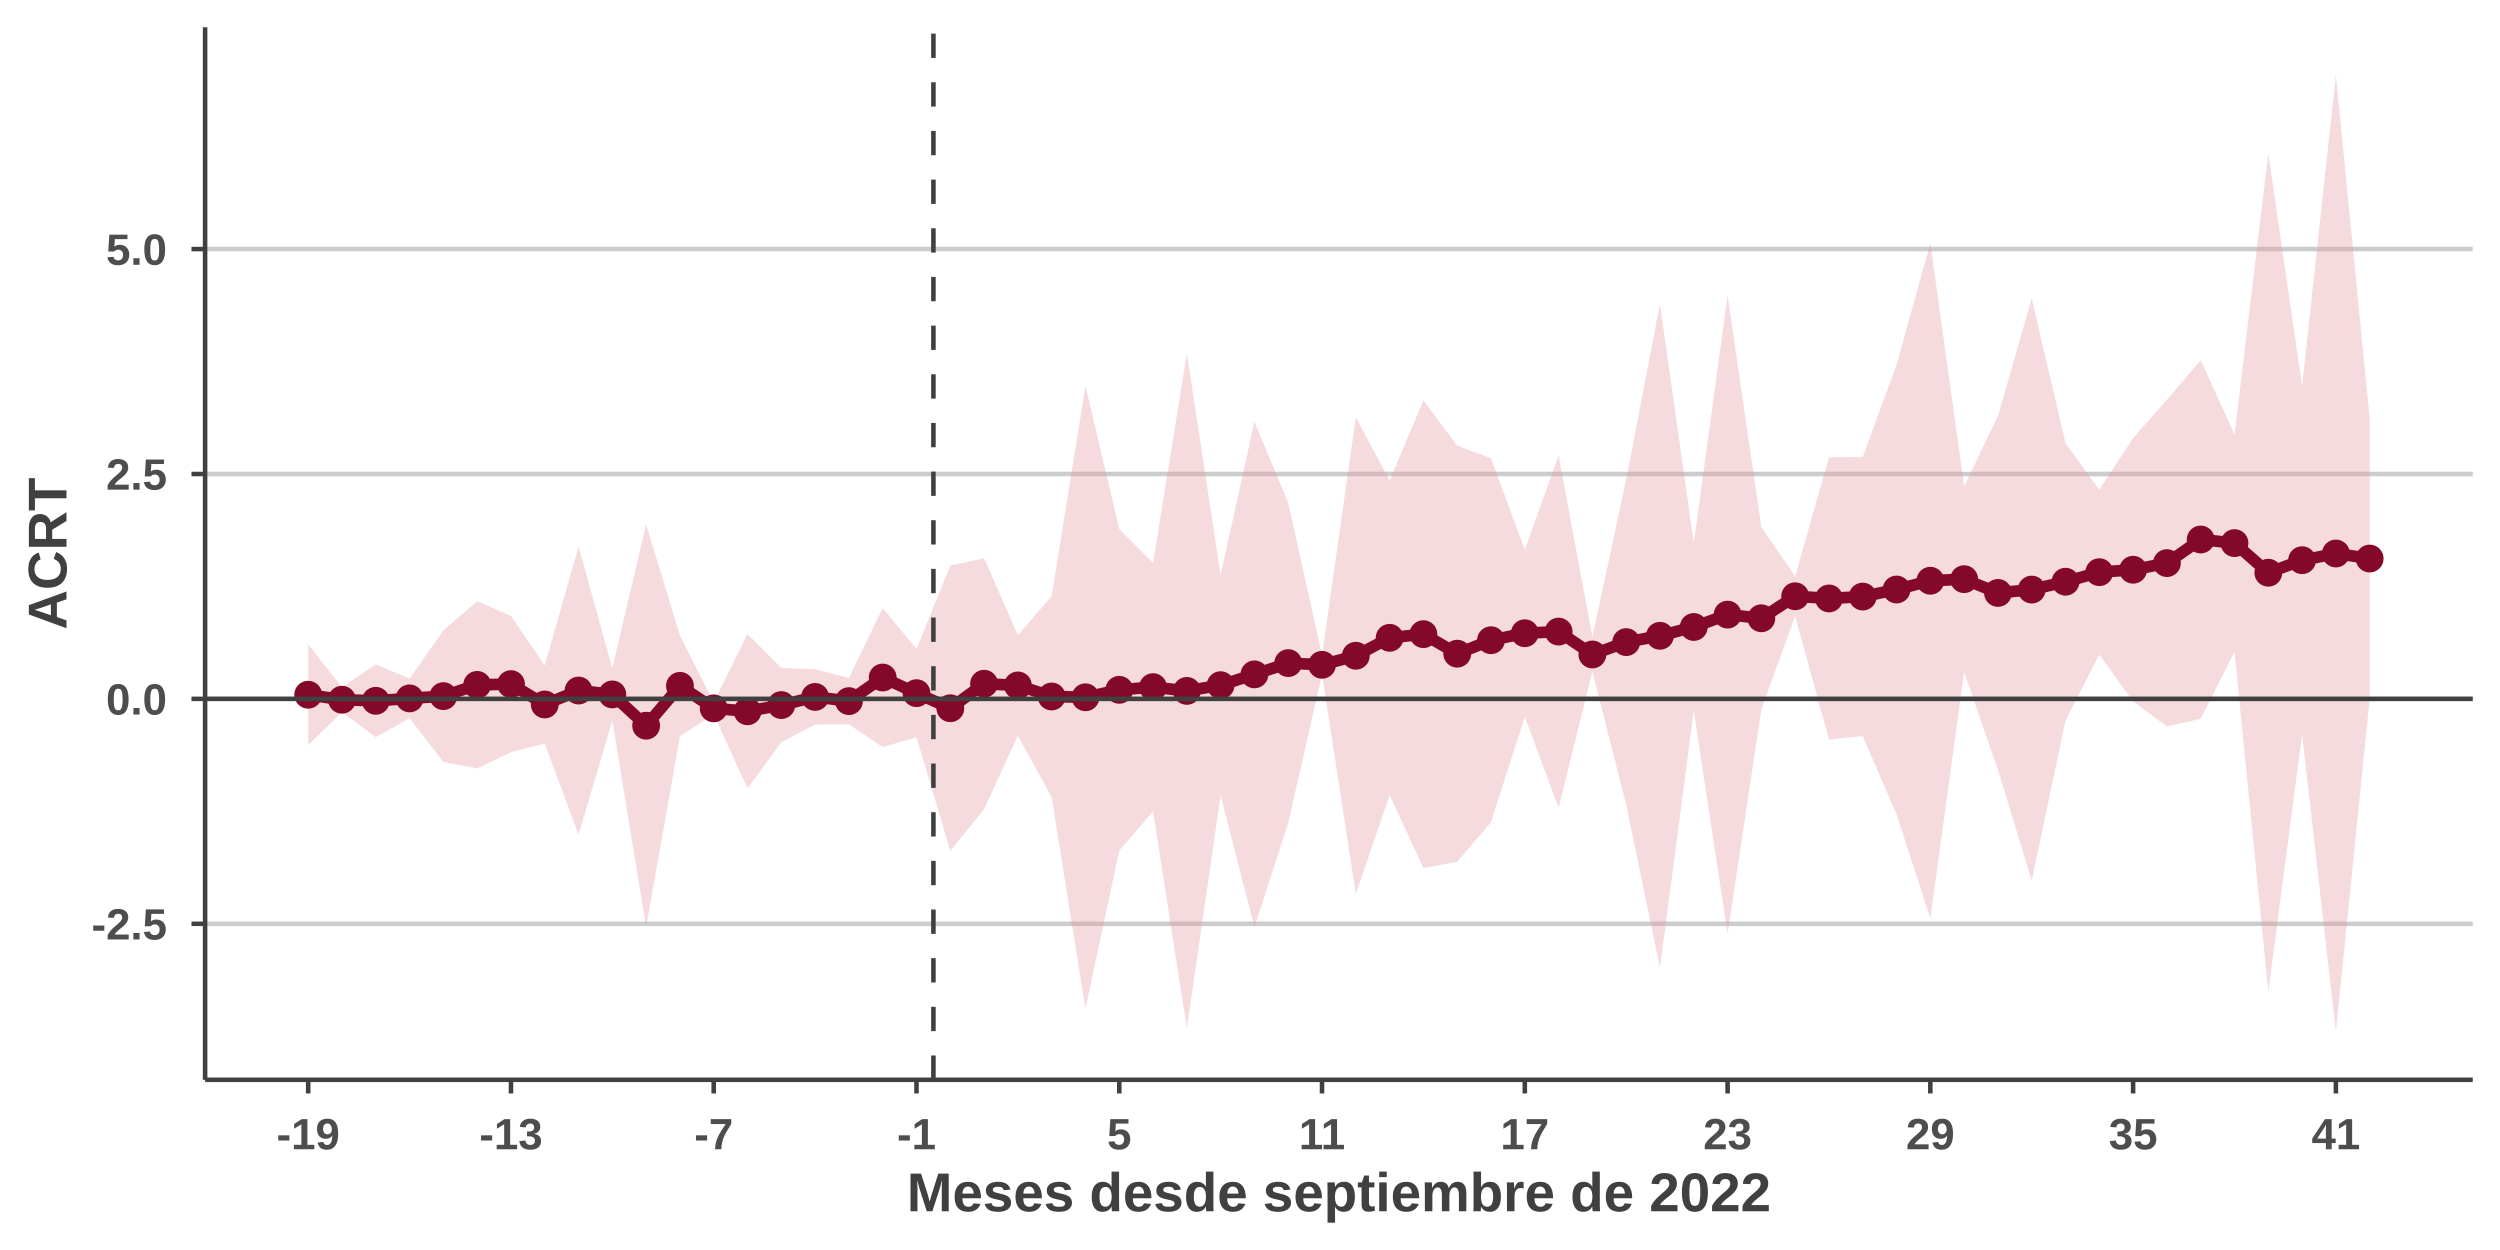
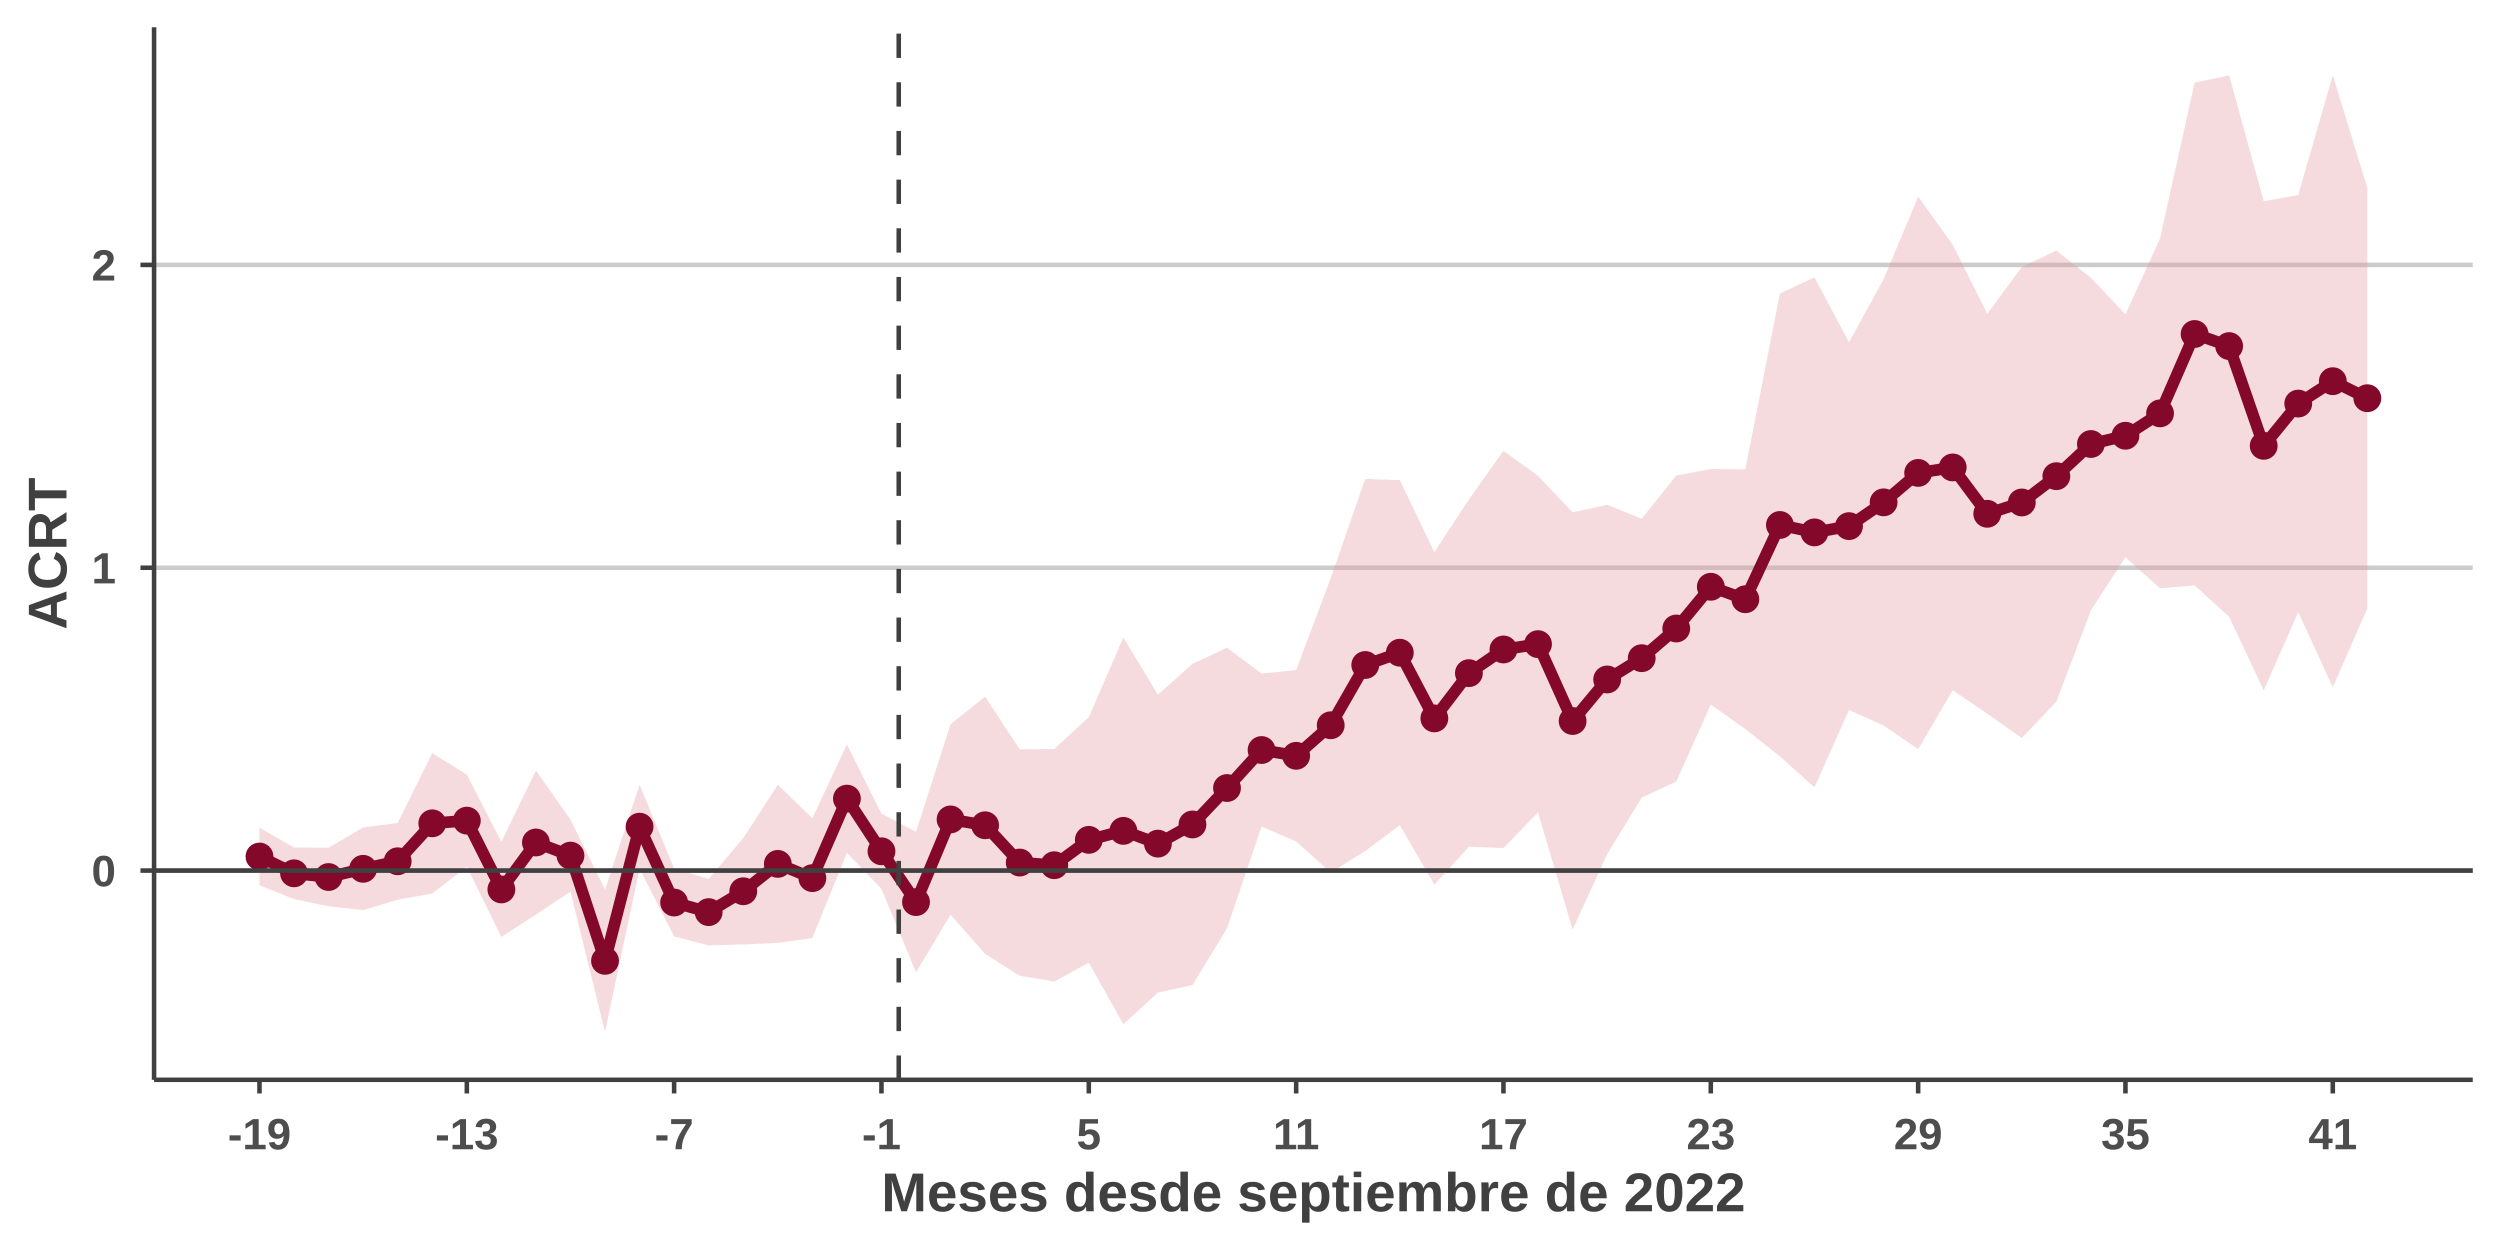
<svg xmlns="http://www.w3.org/2000/svg" width="411.02pt" height="205.51pt" viewBox="0 0 411.02 205.51">
  <g class="svglite">
    <defs>
      <style type="text/css">
    .svglite line, .svglite polyline, .svglite polygon, .svglite path, .svglite rect, .svglite circle {
      fill: none;
      stroke: #000000;
      stroke-linecap: round;
      stroke-linejoin: round;
      stroke-miterlimit: 10.00;
    }
    .svglite text {
      white-space: pre;
    }
    .svglite g.glyphgroup path {
      fill: inherit;
      stroke: none;
    }
  </style>
    </defs>
    <rect width="100%" height="100%" style="stroke: none; fill: #FFFFFF;" />
    <defs>
      <clipPath id="cpMC4wMHw0MTEuMDJ8MC4wMHwyMDUuNTE=">
        <rect x="0.00" y="0.00" width="411.02" height="205.51" />
      </clipPath>
    </defs>
    <g clip-path="url(#cpMC4wMHw0MTEuMDJ8MC4wMHwyMDUuNTE=)">
      <rect x="0.00" y="0.00" width="411.02" height="205.51" style="stroke-width: 0.87; stroke: none; fill: #FFFFFF;" />
    </g>
    <defs>
-       <clipPath id="cpMzMuNzJ8NDA2LjU0fDQuNDh8MTc3LjUz">
-         <rect x="33.72" y="4.48" width="372.82" height="173.04" />
+       <clipPath id="cpMjUuMzN8NDA2LjU0fDQuNDh8MTc3LjUz">
+         <rect x="25.33" y="4.48" width="381.21" height="173.04" />
      </clipPath>
    </defs>
-     <g clip-path="url(#cpMzMuNzJ8NDA2LjU0fDQuNDh8MTc3LjUz)">
-       <rect x="33.72" y="4.48" width="372.82" height="173.04" style="stroke-width: 0.87; stroke: none; fill: #FFFFFF;" />
-       <polyline points="33.72,151.88 406.54,151.88 " style="stroke-width: 0.75; stroke: #CCCCCC; stroke-linecap: butt;" />
-       <polyline points="33.72,114.90 406.54,114.90 " style="stroke-width: 0.75; stroke: #CCCCCC; stroke-linecap: butt;" />
-       <polyline points="33.72,77.93 406.54,77.93 " style="stroke-width: 0.75; stroke: #CCCCCC; stroke-linecap: butt;" />
-       <polyline points="33.72,40.95 406.54,40.95 " style="stroke-width: 0.75; stroke: #CCCCCC; stroke-linecap: butt;" />
-       <polygon points="50.67,105.92 56.22,113.00 61.78,109.24 67.34,111.56 72.89,103.64 78.45,98.85 84.01,101.27 89.56,109.41 95.12,89.84 100.67,109.87 106.23,86.19 111.79,104.50 117.34,115.50 122.90,104.25 128.45,109.81 134.01,110.03 139.57,111.45 145.12,99.95 150.68,106.71 156.24,92.97 161.79,91.78 167.35,104.45 172.90,97.98 178.46,63.47 184.02,86.97 189.57,92.57 195.13,58.11 200.68,94.53 206.24,69.33 211.80,82.72 217.35,107.76 222.91,68.61 228.47,79.02 234.02,65.82 239.58,73.26 245.13,75.34 250.69,90.37 256.25,74.88 261.80,104.75 267.36,78.81 272.91,49.94 278.47,89.28 284.03,48.56 289.58,86.68 295.14,94.75 300.70,75.19 306.25,75.14 311.81,59.96 317.36,39.95 322.92,79.94 328.48,68.39 334.03,49.08 339.59,72.86 345.14,80.52 350.70,72.02 356.26,65.72 361.81,59.22 367.37,71.44 372.93,25.25 378.48,63.48 384.04,12.35 389.59,68.74 389.59,114.92 384.04,169.66 378.48,120.71 372.93,163.07 367.37,107.14 361.81,118.18 356.26,119.43 350.70,115.32 345.14,107.63 339.59,118.42 334.03,144.77 328.48,126.57 322.92,110.50 317.36,151.02 311.81,133.88 306.25,121.03 300.70,121.58 295.14,101.30 289.58,116.63 284.03,153.53 278.47,116.88 272.91,159.13 267.36,132.33 261.80,110.45 256.25,132.81 250.69,117.84 245.13,135.18 239.58,141.69 234.02,142.71 228.47,130.71 222.91,147.00 217.35,110.84 211.80,135.31 206.24,152.42 200.68,130.78 195.13,169.07 189.57,133.37 184.02,139.84 178.46,165.82 172.90,131.05 167.35,120.94 161.79,133.04 156.24,139.91 150.68,121.21 145.12,122.83 139.57,119.10 134.01,119.12 128.45,122.01 122.90,129.63 117.34,117.43 111.79,121.03 106.23,152.43 100.67,118.48 95.12,137.22 89.56,122.24 84.01,123.66 78.45,126.34 72.89,125.27 67.34,118.08 61.78,121.20 56.22,117.07 50.67,122.52 " style="stroke-width: 0.00; stroke: none; stroke-linecap: butt; fill: #E397A0; fill-opacity: 0.35;" />
-       <polyline points="50.67,105.92 56.22,113.00 61.78,109.24 67.34,111.56 72.89,103.64 78.45,98.85 84.01,101.27 89.56,109.41 95.12,89.84 100.67,109.87 106.23,86.19 111.79,104.50 117.34,115.50 122.90,104.25 128.45,109.81 134.01,110.03 139.57,111.45 145.12,99.95 150.68,106.71 156.24,92.97 161.79,91.78 167.35,104.45 172.90,97.98 178.46,63.47 184.02,86.97 189.57,92.57 195.13,58.11 200.68,94.53 206.24,69.33 211.80,82.72 217.35,107.76 222.91,68.61 228.47,79.02 234.02,65.82 239.58,73.26 245.13,75.34 250.69,90.37 256.25,74.88 261.80,104.75 267.36,78.81 272.91,49.94 278.47,89.28 284.03,48.56 289.58,86.68 295.14,94.75 300.70,75.19 306.25,75.14 311.81,59.96 317.36,39.95 322.92,79.94 328.48,68.39 334.03,49.08 339.59,72.86 345.14,80.52 350.70,72.02 356.26,65.72 361.81,59.22 367.37,71.44 372.93,25.25 378.48,63.48 384.04,12.35 389.59,68.74 " style="stroke-width: 0.00; stroke: none; stroke-linecap: butt;" />
-       <polyline points="389.59,114.92 384.04,169.66 378.48,120.71 372.93,163.07 367.37,107.14 361.81,118.18 356.26,119.43 350.70,115.32 345.14,107.63 339.59,118.42 334.03,144.77 328.48,126.57 322.92,110.50 317.36,151.02 311.81,133.88 306.25,121.03 300.70,121.58 295.14,101.30 289.58,116.63 284.03,153.53 278.47,116.88 272.91,159.13 267.36,132.33 261.80,110.45 256.25,132.81 250.69,117.84 245.13,135.18 239.58,141.69 234.02,142.71 228.47,130.71 222.91,147.00 217.35,110.84 211.80,135.31 206.24,152.42 200.68,130.78 195.13,169.07 189.57,133.37 184.02,139.84 178.46,165.82 172.90,131.05 167.35,120.94 161.79,133.04 156.24,139.91 150.68,121.21 145.12,122.83 139.57,119.10 134.01,119.12 128.45,122.01 122.90,129.63 117.34,117.43 111.79,121.03 106.23,152.43 100.67,118.48 95.12,137.22 89.56,122.24 84.01,123.66 78.45,126.34 72.89,125.27 67.34,118.08 61.78,121.20 56.22,117.07 50.67,122.52 " style="stroke-width: 0.00; stroke: none; stroke-linecap: butt;" />
-       <polyline points="50.67,114.22 56.22,115.04 61.78,115.22 67.34,114.82 72.89,114.45 78.45,112.60 84.01,112.47 89.56,115.82 95.12,113.53 100.67,114.17 106.23,119.31 111.79,112.76 117.34,116.46 122.90,116.94 128.45,115.92 134.01,114.58 139.57,115.27 145.12,111.39 150.68,113.96 156.24,116.44 161.79,112.41 167.35,112.69 172.90,114.51 178.46,114.64 184.02,113.41 189.57,112.97 195.13,113.59 200.68,112.65 206.24,110.87 211.80,109.02 217.35,109.30 222.91,107.81 228.47,104.86 234.02,104.26 239.58,107.47 245.13,105.26 250.69,104.11 256.25,103.84 261.80,107.60 267.36,105.57 272.91,104.53 278.47,103.08 284.03,101.05 289.58,101.65 295.14,98.03 300.70,98.39 306.25,98.08 311.81,96.92 317.36,95.48 322.92,95.22 328.48,97.48 334.03,96.93 339.59,95.64 345.14,94.07 350.70,93.67 356.26,92.58 361.81,88.70 367.37,89.29 372.93,94.16 378.48,92.10 384.04,91.00 389.59,91.83 " style="stroke-width: 1.92; stroke: #83082A; stroke-linecap: butt;" />
-       <circle cx="50.67" cy="114.22" r="2.00" style="stroke-width: 0.58; stroke: #83082A; fill: #83082A;" />
-       <circle cx="56.22" cy="115.04" r="2.00" style="stroke-width: 0.58; stroke: #83082A; fill: #83082A;" />
-       <circle cx="61.78" cy="115.22" r="2.00" style="stroke-width: 0.58; stroke: #83082A; fill: #83082A;" />
-       <circle cx="67.34" cy="114.82" r="2.00" style="stroke-width: 0.58; stroke: #83082A; fill: #83082A;" />
-       <circle cx="72.89" cy="114.45" r="2.00" style="stroke-width: 0.58; stroke: #83082A; fill: #83082A;" />
-       <circle cx="78.45" cy="112.60" r="2.00" style="stroke-width: 0.58; stroke: #83082A; fill: #83082A;" />
-       <circle cx="84.01" cy="112.47" r="2.00" style="stroke-width: 0.58; stroke: #83082A; fill: #83082A;" />
-       <circle cx="89.56" cy="115.82" r="2.00" style="stroke-width: 0.58; stroke: #83082A; fill: #83082A;" />
-       <circle cx="95.12" cy="113.53" r="2.00" style="stroke-width: 0.58; stroke: #83082A; fill: #83082A;" />
-       <circle cx="100.67" cy="114.17" r="2.00" style="stroke-width: 0.58; stroke: #83082A; fill: #83082A;" />
-       <circle cx="106.23" cy="119.31" r="2.00" style="stroke-width: 0.58; stroke: #83082A; fill: #83082A;" />
-       <circle cx="111.79" cy="112.76" r="2.00" style="stroke-width: 0.58; stroke: #83082A; fill: #83082A;" />
-       <circle cx="117.34" cy="116.46" r="2.00" style="stroke-width: 0.58; stroke: #83082A; fill: #83082A;" />
-       <circle cx="122.90" cy="116.94" r="2.00" style="stroke-width: 0.58; stroke: #83082A; fill: #83082A;" />
-       <circle cx="128.45" cy="115.92" r="2.00" style="stroke-width: 0.58; stroke: #83082A; fill: #83082A;" />
-       <circle cx="134.01" cy="114.58" r="2.00" style="stroke-width: 0.58; stroke: #83082A; fill: #83082A;" />
-       <circle cx="139.57" cy="115.27" r="2.00" style="stroke-width: 0.58; stroke: #83082A; fill: #83082A;" />
-       <circle cx="145.12" cy="111.39" r="2.00" style="stroke-width: 0.58; stroke: #83082A; fill: #83082A;" />
-       <circle cx="150.68" cy="113.96" r="2.00" style="stroke-width: 0.58; stroke: #83082A; fill: #83082A;" />
-       <circle cx="156.24" cy="116.44" r="2.00" style="stroke-width: 0.58; stroke: #83082A; fill: #83082A;" />
-       <circle cx="161.79" cy="112.41" r="2.00" style="stroke-width: 0.58; stroke: #83082A; fill: #83082A;" />
-       <circle cx="167.35" cy="112.69" r="2.00" style="stroke-width: 0.58; stroke: #83082A; fill: #83082A;" />
-       <circle cx="172.90" cy="114.51" r="2.00" style="stroke-width: 0.58; stroke: #83082A; fill: #83082A;" />
-       <circle cx="178.46" cy="114.64" r="2.00" style="stroke-width: 0.58; stroke: #83082A; fill: #83082A;" />
-       <circle cx="184.02" cy="113.41" r="2.00" style="stroke-width: 0.58; stroke: #83082A; fill: #83082A;" />
-       <circle cx="189.57" cy="112.97" r="2.00" style="stroke-width: 0.58; stroke: #83082A; fill: #83082A;" />
-       <circle cx="195.13" cy="113.59" r="2.00" style="stroke-width: 0.58; stroke: #83082A; fill: #83082A;" />
-       <circle cx="200.68" cy="112.65" r="2.00" style="stroke-width: 0.58; stroke: #83082A; fill: #83082A;" />
-       <circle cx="206.24" cy="110.87" r="2.00" style="stroke-width: 0.58; stroke: #83082A; fill: #83082A;" />
-       <circle cx="211.80" cy="109.02" r="2.00" style="stroke-width: 0.58; stroke: #83082A; fill: #83082A;" />
-       <circle cx="217.35" cy="109.30" r="2.00" style="stroke-width: 0.58; stroke: #83082A; fill: #83082A;" />
-       <circle cx="222.91" cy="107.81" r="2.00" style="stroke-width: 0.58; stroke: #83082A; fill: #83082A;" />
-       <circle cx="228.47" cy="104.86" r="2.00" style="stroke-width: 0.58; stroke: #83082A; fill: #83082A;" />
-       <circle cx="234.02" cy="104.26" r="2.00" style="stroke-width: 0.58; stroke: #83082A; fill: #83082A;" />
-       <circle cx="239.58" cy="107.47" r="2.00" style="stroke-width: 0.58; stroke: #83082A; fill: #83082A;" />
-       <circle cx="245.13" cy="105.26" r="2.00" style="stroke-width: 0.58; stroke: #83082A; fill: #83082A;" />
-       <circle cx="250.69" cy="104.11" r="2.00" style="stroke-width: 0.58; stroke: #83082A; fill: #83082A;" />
-       <circle cx="256.25" cy="103.84" r="2.00" style="stroke-width: 0.58; stroke: #83082A; fill: #83082A;" />
-       <circle cx="261.80" cy="107.60" r="2.00" style="stroke-width: 0.58; stroke: #83082A; fill: #83082A;" />
-       <circle cx="267.36" cy="105.57" r="2.00" style="stroke-width: 0.58; stroke: #83082A; fill: #83082A;" />
-       <circle cx="272.91" cy="104.53" r="2.00" style="stroke-width: 0.58; stroke: #83082A; fill: #83082A;" />
-       <circle cx="278.47" cy="103.08" r="2.00" style="stroke-width: 0.58; stroke: #83082A; fill: #83082A;" />
-       <circle cx="284.03" cy="101.05" r="2.00" style="stroke-width: 0.58; stroke: #83082A; fill: #83082A;" />
-       <circle cx="289.58" cy="101.65" r="2.00" style="stroke-width: 0.58; stroke: #83082A; fill: #83082A;" />
-       <circle cx="295.14" cy="98.03" r="2.00" style="stroke-width: 0.58; stroke: #83082A; fill: #83082A;" />
-       <circle cx="300.70" cy="98.39" r="2.00" style="stroke-width: 0.58; stroke: #83082A; fill: #83082A;" />
-       <circle cx="306.25" cy="98.08" r="2.00" style="stroke-width: 0.58; stroke: #83082A; fill: #83082A;" />
-       <circle cx="311.81" cy="96.92" r="2.00" style="stroke-width: 0.58; stroke: #83082A; fill: #83082A;" />
-       <circle cx="317.36" cy="95.48" r="2.00" style="stroke-width: 0.58; stroke: #83082A; fill: #83082A;" />
-       <circle cx="322.92" cy="95.22" r="2.00" style="stroke-width: 0.58; stroke: #83082A; fill: #83082A;" />
-       <circle cx="328.48" cy="97.48" r="2.00" style="stroke-width: 0.58; stroke: #83082A; fill: #83082A;" />
-       <circle cx="334.03" cy="96.93" r="2.00" style="stroke-width: 0.58; stroke: #83082A; fill: #83082A;" />
-       <circle cx="339.59" cy="95.64" r="2.00" style="stroke-width: 0.58; stroke: #83082A; fill: #83082A;" />
-       <circle cx="345.14" cy="94.07" r="2.00" style="stroke-width: 0.58; stroke: #83082A; fill: #83082A;" />
-       <circle cx="350.70" cy="93.67" r="2.00" style="stroke-width: 0.58; stroke: #83082A; fill: #83082A;" />
-       <circle cx="356.26" cy="92.58" r="2.00" style="stroke-width: 0.58; stroke: #83082A; fill: #83082A;" />
-       <circle cx="361.81" cy="88.70" r="2.00" style="stroke-width: 0.58; stroke: #83082A; fill: #83082A;" />
-       <circle cx="367.37" cy="89.29" r="2.00" style="stroke-width: 0.58; stroke: #83082A; fill: #83082A;" />
-       <circle cx="372.93" cy="94.16" r="2.00" style="stroke-width: 0.58; stroke: #83082A; fill: #83082A;" />
-       <circle cx="378.48" cy="92.10" r="2.00" style="stroke-width: 0.58; stroke: #83082A; fill: #83082A;" />
-       <circle cx="384.04" cy="91.00" r="2.00" style="stroke-width: 0.58; stroke: #83082A; fill: #83082A;" />
-       <circle cx="389.59" cy="91.83" r="2.00" style="stroke-width: 0.58; stroke: #83082A; fill: #83082A;" />
-       <line x1="153.46" y1="177.53" x2="153.46" y2="4.48" style="stroke-width: 0.75; stroke: #404040; stroke-dasharray: 4.00,4.00; stroke-linecap: butt;" />
-       <line x1="33.72" y1="114.90" x2="406.54" y2="114.90" style="stroke-width: 0.75; stroke: #404040; stroke-linecap: butt;" />
+     <g clip-path="url(#cpMjUuMzN8NDA2LjU0fDQuNDh8MTc3LjUz)">
+       <rect x="25.33" y="4.48" width="381.21" height="173.04" style="stroke-width: 0.87; stroke: none; fill: #FFFFFF;" />
+       <polyline points="25.33,143.13 406.54,143.13 " style="stroke-width: 0.75; stroke: #CCCCCC; stroke-linecap: butt;" />
+       <polyline points="25.33,93.34 406.54,93.34 " style="stroke-width: 0.75; stroke: #CCCCCC; stroke-linecap: butt;" />
+       <polyline points="25.33,43.55 406.54,43.55 " style="stroke-width: 0.75; stroke: #CCCCCC; stroke-linecap: butt;" />
+       <polygon points="42.66,136.09 48.34,139.34 54.02,139.37 59.70,136.04 65.38,135.29 71.07,123.82 76.75,127.35 82.43,138.40 88.11,126.67 93.79,134.74 99.47,146.27 105.15,129.01 110.83,142.80 116.51,144.50 122.20,137.79 127.88,129.03 133.56,134.53 139.24,122.38 144.92,133.76 150.60,136.75 156.28,119.07 161.96,114.54 167.65,123.20 173.33,123.14 179.01,117.90 184.69,104.81 190.37,114.21 196.05,109.15 201.73,106.49 207.41,110.74 213.10,110.17 218.78,95.05 224.46,78.74 230.14,78.94 235.82,90.78 241.50,82.11 247.18,74.12 252.86,78.23 258.55,84.24 264.23,82.99 269.91,85.28 275.59,78.18 281.27,77.12 286.95,77.16 292.63,48.26 298.31,45.61 303.99,56.27 309.68,45.91 315.36,32.33 321.04,40.23 326.72,51.61 332.40,43.90 338.08,41.20 343.76,45.66 349.44,51.69 355.13,39.20 360.81,13.59 366.49,12.38 372.17,33.09 377.85,32.06 383.53,12.35 389.21,30.93 389.21,100.00 383.53,113.00 377.85,100.64 372.17,113.50 366.49,101.42 360.81,96.24 355.13,96.73 349.44,91.59 343.76,100.34 338.08,115.37 332.40,121.33 326.72,117.33 321.04,113.48 315.36,123.17 309.68,119.27 303.99,116.73 298.31,129.45 292.63,124.36 286.95,119.87 281.27,115.84 275.59,128.49 269.91,131.14 264.23,140.42 258.55,152.84 252.86,133.56 247.18,139.43 241.50,139.21 235.82,145.45 230.14,135.67 224.46,139.91 218.78,143.43 213.10,138.35 207.41,135.88 201.73,152.62 196.05,161.95 190.37,163.19 184.69,168.39 179.01,158.26 173.33,161.37 167.65,160.43 161.96,156.83 156.28,150.38 150.60,159.86 144.92,146.16 139.24,140.21 133.56,154.22 127.88,155.02 122.20,155.27 116.51,155.44 110.83,153.95 105.15,142.81 99.47,169.66 93.79,146.60 88.11,150.36 82.43,154.04 76.75,142.49 71.07,146.89 65.38,147.92 59.70,149.63 54.02,149.01 48.34,147.82 42.66,145.55 " style="stroke-width: 0.00; stroke: none; stroke-linecap: butt; fill: #E397A0; fill-opacity: 0.35;" />
+       <polyline points="42.66,136.09 48.34,139.34 54.02,139.37 59.70,136.04 65.38,135.29 71.07,123.82 76.75,127.35 82.43,138.40 88.11,126.67 93.79,134.74 99.47,146.27 105.15,129.01 110.83,142.80 116.51,144.50 122.20,137.79 127.88,129.03 133.56,134.53 139.24,122.38 144.92,133.76 150.60,136.75 156.28,119.07 161.96,114.54 167.65,123.20 173.33,123.14 179.01,117.90 184.69,104.81 190.37,114.21 196.05,109.15 201.73,106.49 207.41,110.74 213.10,110.17 218.78,95.05 224.46,78.74 230.14,78.94 235.82,90.78 241.50,82.11 247.18,74.12 252.86,78.23 258.55,84.24 264.23,82.99 269.91,85.28 275.59,78.18 281.27,77.12 286.95,77.16 292.63,48.26 298.31,45.61 303.99,56.27 309.68,45.91 315.36,32.33 321.04,40.23 326.72,51.61 332.40,43.90 338.08,41.20 343.76,45.66 349.44,51.69 355.13,39.20 360.81,13.59 366.49,12.38 372.17,33.09 377.85,32.06 383.53,12.35 389.21,30.93 " style="stroke-width: 0.00; stroke: none; stroke-linecap: butt;" />
+       <polyline points="389.21,100.00 383.53,113.00 377.85,100.64 372.17,113.50 366.49,101.42 360.81,96.24 355.13,96.73 349.44,91.59 343.76,100.34 338.08,115.37 332.40,121.33 326.72,117.33 321.04,113.48 315.36,123.17 309.68,119.27 303.99,116.73 298.31,129.45 292.63,124.36 286.95,119.87 281.27,115.84 275.59,128.49 269.91,131.14 264.23,140.42 258.55,152.84 252.86,133.56 247.18,139.43 241.50,139.21 235.82,145.45 230.14,135.67 224.46,139.91 218.78,143.43 213.10,138.35 207.41,135.88 201.73,152.62 196.05,161.95 190.37,163.19 184.69,168.39 179.01,158.26 173.33,161.37 167.65,160.43 161.96,156.83 156.28,150.38 150.60,159.86 144.92,146.16 139.24,140.21 133.56,154.22 127.88,155.02 122.20,155.27 116.51,155.44 110.83,153.95 105.15,142.81 99.47,169.66 93.79,146.60 88.11,150.36 82.43,154.04 76.75,142.49 71.07,146.89 65.38,147.92 59.70,149.63 54.02,149.01 48.34,147.82 42.66,145.55 " style="stroke-width: 0.00; stroke: none; stroke-linecap: butt;" />
+       <polyline points="42.66,140.82 48.34,143.58 54.02,144.19 59.70,142.84 65.38,141.60 71.07,135.36 76.75,134.92 82.43,146.23 88.11,138.51 93.79,140.67 99.47,157.97 105.15,135.91 110.83,148.38 116.51,149.96 122.20,146.53 127.88,142.03 133.56,144.37 139.24,131.30 144.92,139.96 150.60,148.31 156.28,134.72 161.96,135.68 167.65,141.81 173.33,142.25 179.01,138.08 184.69,136.60 190.37,138.70 196.05,135.55 201.73,129.56 207.41,123.31 213.10,124.26 218.78,119.24 224.46,109.33 230.14,107.31 235.82,118.11 241.50,110.67 247.18,106.78 252.86,105.90 258.55,118.54 264.23,111.71 269.91,108.21 275.59,103.33 281.27,96.47 286.95,98.52 292.63,86.31 298.31,87.53 303.99,86.50 309.68,82.59 315.36,77.75 321.04,76.85 326.72,84.47 332.40,82.61 338.08,78.29 343.76,73.00 349.44,71.64 355.13,67.96 360.81,54.91 366.49,56.90 372.17,73.30 377.85,66.35 383.53,62.67 389.21,65.47 " style="stroke-width: 1.92; stroke: #83082A; stroke-linecap: butt;" />
+       <circle cx="42.66" cy="140.82" r="2.00" style="stroke-width: 0.58; stroke: #83082A; fill: #83082A;" />
+       <circle cx="48.34" cy="143.58" r="2.00" style="stroke-width: 0.58; stroke: #83082A; fill: #83082A;" />
+       <circle cx="54.02" cy="144.19" r="2.00" style="stroke-width: 0.58; stroke: #83082A; fill: #83082A;" />
+       <circle cx="59.70" cy="142.84" r="2.00" style="stroke-width: 0.58; stroke: #83082A; fill: #83082A;" />
+       <circle cx="65.38" cy="141.60" r="2.00" style="stroke-width: 0.58; stroke: #83082A; fill: #83082A;" />
+       <circle cx="71.07" cy="135.36" r="2.00" style="stroke-width: 0.58; stroke: #83082A; fill: #83082A;" />
+       <circle cx="76.75" cy="134.92" r="2.00" style="stroke-width: 0.58; stroke: #83082A; fill: #83082A;" />
+       <circle cx="82.43" cy="146.23" r="2.00" style="stroke-width: 0.58; stroke: #83082A; fill: #83082A;" />
+       <circle cx="88.11" cy="138.51" r="2.00" style="stroke-width: 0.58; stroke: #83082A; fill: #83082A;" />
+       <circle cx="93.79" cy="140.67" r="2.00" style="stroke-width: 0.58; stroke: #83082A; fill: #83082A;" />
+       <circle cx="99.47" cy="157.97" r="2.00" style="stroke-width: 0.58; stroke: #83082A; fill: #83082A;" />
+       <circle cx="105.15" cy="135.91" r="2.00" style="stroke-width: 0.58; stroke: #83082A; fill: #83082A;" />
+       <circle cx="110.83" cy="148.38" r="2.00" style="stroke-width: 0.58; stroke: #83082A; fill: #83082A;" />
+       <circle cx="116.51" cy="149.96" r="2.00" style="stroke-width: 0.58; stroke: #83082A; fill: #83082A;" />
+       <circle cx="122.20" cy="146.53" r="2.00" style="stroke-width: 0.58; stroke: #83082A; fill: #83082A;" />
+       <circle cx="127.88" cy="142.03" r="2.00" style="stroke-width: 0.58; stroke: #83082A; fill: #83082A;" />
+       <circle cx="133.56" cy="144.37" r="2.00" style="stroke-width: 0.58; stroke: #83082A; fill: #83082A;" />
+       <circle cx="139.24" cy="131.30" r="2.00" style="stroke-width: 0.58; stroke: #83082A; fill: #83082A;" />
+       <circle cx="144.92" cy="139.96" r="2.00" style="stroke-width: 0.58; stroke: #83082A; fill: #83082A;" />
+       <circle cx="150.60" cy="148.31" r="2.00" style="stroke-width: 0.58; stroke: #83082A; fill: #83082A;" />
+       <circle cx="156.28" cy="134.72" r="2.00" style="stroke-width: 0.58; stroke: #83082A; fill: #83082A;" />
+       <circle cx="161.96" cy="135.68" r="2.00" style="stroke-width: 0.58; stroke: #83082A; fill: #83082A;" />
+       <circle cx="167.65" cy="141.81" r="2.00" style="stroke-width: 0.58; stroke: #83082A; fill: #83082A;" />
+       <circle cx="173.33" cy="142.25" r="2.00" style="stroke-width: 0.58; stroke: #83082A; fill: #83082A;" />
+       <circle cx="179.01" cy="138.08" r="2.00" style="stroke-width: 0.58; stroke: #83082A; fill: #83082A;" />
+       <circle cx="184.69" cy="136.60" r="2.00" style="stroke-width: 0.58; stroke: #83082A; fill: #83082A;" />
+       <circle cx="190.37" cy="138.70" r="2.00" style="stroke-width: 0.58; stroke: #83082A; fill: #83082A;" />
+       <circle cx="196.05" cy="135.55" r="2.00" style="stroke-width: 0.58; stroke: #83082A; fill: #83082A;" />
+       <circle cx="201.73" cy="129.56" r="2.00" style="stroke-width: 0.58; stroke: #83082A; fill: #83082A;" />
+       <circle cx="207.41" cy="123.31" r="2.00" style="stroke-width: 0.58; stroke: #83082A; fill: #83082A;" />
+       <circle cx="213.10" cy="124.26" r="2.00" style="stroke-width: 0.58; stroke: #83082A; fill: #83082A;" />
+       <circle cx="218.78" cy="119.24" r="2.00" style="stroke-width: 0.58; stroke: #83082A; fill: #83082A;" />
+       <circle cx="224.46" cy="109.33" r="2.00" style="stroke-width: 0.58; stroke: #83082A; fill: #83082A;" />
+       <circle cx="230.14" cy="107.31" r="2.00" style="stroke-width: 0.58; stroke: #83082A; fill: #83082A;" />
+       <circle cx="235.82" cy="118.11" r="2.00" style="stroke-width: 0.58; stroke: #83082A; fill: #83082A;" />
+       <circle cx="241.50" cy="110.67" r="2.00" style="stroke-width: 0.58; stroke: #83082A; fill: #83082A;" />
+       <circle cx="247.18" cy="106.78" r="2.00" style="stroke-width: 0.58; stroke: #83082A; fill: #83082A;" />
+       <circle cx="252.86" cy="105.90" r="2.00" style="stroke-width: 0.58; stroke: #83082A; fill: #83082A;" />
+       <circle cx="258.55" cy="118.54" r="2.00" style="stroke-width: 0.58; stroke: #83082A; fill: #83082A;" />
+       <circle cx="264.23" cy="111.71" r="2.00" style="stroke-width: 0.58; stroke: #83082A; fill: #83082A;" />
+       <circle cx="269.91" cy="108.21" r="2.00" style="stroke-width: 0.58; stroke: #83082A; fill: #83082A;" />
+       <circle cx="275.59" cy="103.33" r="2.00" style="stroke-width: 0.58; stroke: #83082A; fill: #83082A;" />
+       <circle cx="281.27" cy="96.47" r="2.00" style="stroke-width: 0.58; stroke: #83082A; fill: #83082A;" />
+       <circle cx="286.95" cy="98.52" r="2.00" style="stroke-width: 0.58; stroke: #83082A; fill: #83082A;" />
+       <circle cx="292.63" cy="86.31" r="2.00" style="stroke-width: 0.58; stroke: #83082A; fill: #83082A;" />
+       <circle cx="298.31" cy="87.53" r="2.00" style="stroke-width: 0.58; stroke: #83082A; fill: #83082A;" />
+       <circle cx="303.99" cy="86.50" r="2.00" style="stroke-width: 0.58; stroke: #83082A; fill: #83082A;" />
+       <circle cx="309.68" cy="82.59" r="2.00" style="stroke-width: 0.58; stroke: #83082A; fill: #83082A;" />
+       <circle cx="315.36" cy="77.75" r="2.00" style="stroke-width: 0.58; stroke: #83082A; fill: #83082A;" />
+       <circle cx="321.04" cy="76.85" r="2.00" style="stroke-width: 0.58; stroke: #83082A; fill: #83082A;" />
+       <circle cx="326.72" cy="84.47" r="2.00" style="stroke-width: 0.58; stroke: #83082A; fill: #83082A;" />
+       <circle cx="332.40" cy="82.61" r="2.00" style="stroke-width: 0.58; stroke: #83082A; fill: #83082A;" />
+       <circle cx="338.08" cy="78.29" r="2.00" style="stroke-width: 0.58; stroke: #83082A; fill: #83082A;" />
+       <circle cx="343.76" cy="73.00" r="2.00" style="stroke-width: 0.58; stroke: #83082A; fill: #83082A;" />
+       <circle cx="349.44" cy="71.64" r="2.00" style="stroke-width: 0.58; stroke: #83082A; fill: #83082A;" />
+       <circle cx="355.13" cy="67.96" r="2.00" style="stroke-width: 0.58; stroke: #83082A; fill: #83082A;" />
+       <circle cx="360.81" cy="54.91" r="2.00" style="stroke-width: 0.58; stroke: #83082A; fill: #83082A;" />
+       <circle cx="366.49" cy="56.90" r="2.00" style="stroke-width: 0.58; stroke: #83082A; fill: #83082A;" />
+       <circle cx="372.17" cy="73.30" r="2.00" style="stroke-width: 0.58; stroke: #83082A; fill: #83082A;" />
+       <circle cx="377.85" cy="66.35" r="2.00" style="stroke-width: 0.58; stroke: #83082A; fill: #83082A;" />
+       <circle cx="383.53" cy="62.67" r="2.00" style="stroke-width: 0.58; stroke: #83082A; fill: #83082A;" />
+       <circle cx="389.21" cy="65.47" r="2.00" style="stroke-width: 0.58; stroke: #83082A; fill: #83082A;" />
+       <line x1="147.76" y1="177.53" x2="147.76" y2="4.48" style="stroke-width: 0.75; stroke: #404040; stroke-dasharray: 4.00,4.00; stroke-linecap: butt;" />
+       <line x1="25.33" y1="143.13" x2="406.54" y2="143.13" style="stroke-width: 0.75; stroke: #404040; stroke-linecap: butt;" />
    </g>
    <g clip-path="url(#cpMC4wMHw0MTEuMDJ8MC4wMHwyMDUuNTE=)">
-       <polyline points="33.72,177.53 33.72,4.48 " style="stroke-width: 0.75; stroke: #404040; stroke-linecap: butt;" />
-       <text x="27.45" y="154.46" text-anchor="end" style="font-size: 7.20px; font-weight: bold;fill: #4D4D4D; font-family: &quot;Arial&quot;;" textLength="12.39px" lengthAdjust="spacingAndGlyphs">-2.5</text>
-       <text x="27.45" y="117.48" text-anchor="end" style="font-size: 7.20px; font-weight: bold;fill: #4D4D4D; font-family: &quot;Arial&quot;;" textLength="10.00px" lengthAdjust="spacingAndGlyphs">0.0</text>
-       <text x="27.45" y="80.50" text-anchor="end" style="font-size: 7.20px; font-weight: bold;fill: #4D4D4D; font-family: &quot;Arial&quot;;" textLength="10.00px" lengthAdjust="spacingAndGlyphs">2.5</text>
-       <text x="27.45" y="43.53" text-anchor="end" style="font-size: 7.20px; font-weight: bold;fill: #4D4D4D; font-family: &quot;Arial&quot;;" textLength="10.00px" lengthAdjust="spacingAndGlyphs">5.0</text>
-       <polyline points="31.48,151.88 33.72,151.88 " style="stroke-width: 0.75; stroke: #404040; stroke-linecap: butt;" />
-       <polyline points="31.48,114.90 33.72,114.90 " style="stroke-width: 0.75; stroke: #404040; stroke-linecap: butt;" />
-       <polyline points="31.48,77.93 33.72,77.93 " style="stroke-width: 0.75; stroke: #404040; stroke-linecap: butt;" />
-       <polyline points="31.48,40.95 33.72,40.95 " style="stroke-width: 0.75; stroke: #404040; stroke-linecap: butt;" />
-       <polyline points="33.72,177.53 406.54,177.53 " style="stroke-width: 0.75; stroke: #404040; stroke-linecap: butt;" />
-       <polyline points="50.67,179.77 50.67,177.53 " style="stroke-width: 0.75; stroke: #404040; stroke-linecap: butt;" />
-       <polyline points="84.01,179.77 84.01,177.53 " style="stroke-width: 0.75; stroke: #404040; stroke-linecap: butt;" />
-       <polyline points="117.34,179.77 117.34,177.53 " style="stroke-width: 0.75; stroke: #404040; stroke-linecap: butt;" />
-       <polyline points="150.68,179.77 150.68,177.53 " style="stroke-width: 0.75; stroke: #404040; stroke-linecap: butt;" />
-       <polyline points="184.02,179.77 184.02,177.53 " style="stroke-width: 0.75; stroke: #404040; stroke-linecap: butt;" />
-       <polyline points="217.35,179.77 217.35,177.53 " style="stroke-width: 0.75; stroke: #404040; stroke-linecap: butt;" />
-       <polyline points="250.69,179.77 250.69,177.53 " style="stroke-width: 0.75; stroke: #404040; stroke-linecap: butt;" />
-       <polyline points="284.03,179.77 284.03,177.53 " style="stroke-width: 0.75; stroke: #404040; stroke-linecap: butt;" />
-       <polyline points="317.36,179.77 317.36,177.53 " style="stroke-width: 0.75; stroke: #404040; stroke-linecap: butt;" />
-       <polyline points="350.70,179.77 350.70,177.53 " style="stroke-width: 0.75; stroke: #404040; stroke-linecap: butt;" />
-       <polyline points="384.04,179.77 384.04,177.53 " style="stroke-width: 0.75; stroke: #404040; stroke-linecap: butt;" />
-       <text x="50.67" y="188.95" text-anchor="middle" style="font-size: 7.20px; font-weight: bold;fill: #4D4D4D; font-family: &quot;Arial&quot;;" textLength="10.39px" lengthAdjust="spacingAndGlyphs">-19</text>
-       <text x="84.01" y="188.95" text-anchor="middle" style="font-size: 7.20px; font-weight: bold;fill: #4D4D4D; font-family: &quot;Arial&quot;;" textLength="10.39px" lengthAdjust="spacingAndGlyphs">-13</text>
-       <text x="117.34" y="188.95" text-anchor="middle" style="font-size: 7.20px; font-weight: bold;fill: #4D4D4D; font-family: &quot;Arial&quot;;" textLength="6.39px" lengthAdjust="spacingAndGlyphs">-7</text>
-       <text x="150.68" y="188.95" text-anchor="middle" style="font-size: 7.20px; font-weight: bold;fill: #4D4D4D; font-family: &quot;Arial&quot;;" textLength="6.39px" lengthAdjust="spacingAndGlyphs">-1</text>
-       <text x="184.02" y="188.95" text-anchor="middle" style="font-size: 7.20px; font-weight: bold;fill: #4D4D4D; font-family: &quot;Arial&quot;;" textLength="4.00px" lengthAdjust="spacingAndGlyphs">5</text>
-       <text x="217.35" y="188.95" text-anchor="middle" style="font-size: 7.20px; font-weight: bold;fill: #4D4D4D; font-family: &quot;Arial&quot;;" textLength="7.61px" lengthAdjust="spacingAndGlyphs">11</text>
-       <text x="250.69" y="188.95" text-anchor="middle" style="font-size: 7.20px; font-weight: bold;fill: #4D4D4D; font-family: &quot;Arial&quot;;" textLength="8.00px" lengthAdjust="spacingAndGlyphs">17</text>
-       <text x="284.03" y="188.95" text-anchor="middle" style="font-size: 7.20px; font-weight: bold;fill: #4D4D4D; font-family: &quot;Arial&quot;;" textLength="8.00px" lengthAdjust="spacingAndGlyphs">23</text>
-       <text x="317.36" y="188.95" text-anchor="middle" style="font-size: 7.20px; font-weight: bold;fill: #4D4D4D; font-family: &quot;Arial&quot;;" textLength="8.00px" lengthAdjust="spacingAndGlyphs">29</text>
-       <text x="350.70" y="188.95" text-anchor="middle" style="font-size: 7.20px; font-weight: bold;fill: #4D4D4D; font-family: &quot;Arial&quot;;" textLength="8.00px" lengthAdjust="spacingAndGlyphs">35</text>
-       <text x="384.04" y="188.95" text-anchor="middle" style="font-size: 7.20px; font-weight: bold;fill: #4D4D4D; font-family: &quot;Arial&quot;;" textLength="8.00px" lengthAdjust="spacingAndGlyphs">41</text>
-       <text x="220.13" y="199.14" text-anchor="middle" style="font-size: 9.00px; font-weight: bold;fill: #404040; font-family: &quot;Arial&quot;;" textLength="142.00px" lengthAdjust="spacingAndGlyphs">Meses desde septiembre de 2022</text>
+       <polyline points="25.33,177.53 25.33,4.48 " style="stroke-width: 0.75; stroke: #404040; stroke-linecap: butt;" />
+       <text x="19.06" y="145.70" text-anchor="end" style="font-size: 7.20px; font-weight: bold;fill: #4D4D4D; font-family: &quot;Arial&quot;;" textLength="4.00px" lengthAdjust="spacingAndGlyphs">0</text>
+       <text x="19.06" y="95.91" text-anchor="end" style="font-size: 7.20px; font-weight: bold;fill: #4D4D4D; font-family: &quot;Arial&quot;;" textLength="4.00px" lengthAdjust="spacingAndGlyphs">1</text>
+       <text x="19.06" y="46.12" text-anchor="end" style="font-size: 7.20px; font-weight: bold;fill: #4D4D4D; font-family: &quot;Arial&quot;;" textLength="4.00px" lengthAdjust="spacingAndGlyphs">2</text>
+       <polyline points="23.09,143.13 25.33,143.13 " style="stroke-width: 0.75; stroke: #404040; stroke-linecap: butt;" />
+       <polyline points="23.09,93.34 25.33,93.34 " style="stroke-width: 0.75; stroke: #404040; stroke-linecap: butt;" />
+       <polyline points="23.09,43.55 25.33,43.55 " style="stroke-width: 0.75; stroke: #404040; stroke-linecap: butt;" />
+       <polyline points="25.33,177.53 406.54,177.53 " style="stroke-width: 0.75; stroke: #404040; stroke-linecap: butt;" />
+       <polyline points="42.66,179.77 42.66,177.53 " style="stroke-width: 0.75; stroke: #404040; stroke-linecap: butt;" />
+       <polyline points="76.75,179.77 76.75,177.53 " style="stroke-width: 0.75; stroke: #404040; stroke-linecap: butt;" />
+       <polyline points="110.83,179.77 110.83,177.53 " style="stroke-width: 0.75; stroke: #404040; stroke-linecap: butt;" />
+       <polyline points="144.92,179.77 144.92,177.53 " style="stroke-width: 0.75; stroke: #404040; stroke-linecap: butt;" />
+       <polyline points="179.01,179.77 179.01,177.53 " style="stroke-width: 0.75; stroke: #404040; stroke-linecap: butt;" />
+       <polyline points="213.10,179.77 213.10,177.53 " style="stroke-width: 0.75; stroke: #404040; stroke-linecap: butt;" />
+       <polyline points="247.18,179.77 247.18,177.53 " style="stroke-width: 0.75; stroke: #404040; stroke-linecap: butt;" />
+       <polyline points="281.27,179.77 281.27,177.53 " style="stroke-width: 0.75; stroke: #404040; stroke-linecap: butt;" />
+       <polyline points="315.36,179.77 315.36,177.53 " style="stroke-width: 0.75; stroke: #404040; stroke-linecap: butt;" />
+       <polyline points="349.44,179.77 349.44,177.53 " style="stroke-width: 0.75; stroke: #404040; stroke-linecap: butt;" />
+       <polyline points="383.53,179.77 383.53,177.53 " style="stroke-width: 0.75; stroke: #404040; stroke-linecap: butt;" />
+       <text x="42.66" y="188.95" text-anchor="middle" style="font-size: 7.20px; font-weight: bold;fill: #4D4D4D; font-family: &quot;Arial&quot;;" textLength="10.39px" lengthAdjust="spacingAndGlyphs">-19</text>
+       <text x="76.75" y="188.95" text-anchor="middle" style="font-size: 7.20px; font-weight: bold;fill: #4D4D4D; font-family: &quot;Arial&quot;;" textLength="10.39px" lengthAdjust="spacingAndGlyphs">-13</text>
+       <text x="110.83" y="188.95" text-anchor="middle" style="font-size: 7.20px; font-weight: bold;fill: #4D4D4D; font-family: &quot;Arial&quot;;" textLength="6.39px" lengthAdjust="spacingAndGlyphs">-7</text>
+       <text x="144.92" y="188.95" text-anchor="middle" style="font-size: 7.20px; font-weight: bold;fill: #4D4D4D; font-family: &quot;Arial&quot;;" textLength="6.39px" lengthAdjust="spacingAndGlyphs">-1</text>
+       <text x="179.01" y="188.95" text-anchor="middle" style="font-size: 7.20px; font-weight: bold;fill: #4D4D4D; font-family: &quot;Arial&quot;;" textLength="4.00px" lengthAdjust="spacingAndGlyphs">5</text>
+       <text x="213.10" y="188.95" text-anchor="middle" style="font-size: 7.20px; font-weight: bold;fill: #4D4D4D; font-family: &quot;Arial&quot;;" textLength="7.61px" lengthAdjust="spacingAndGlyphs">11</text>
+       <text x="247.18" y="188.95" text-anchor="middle" style="font-size: 7.20px; font-weight: bold;fill: #4D4D4D; font-family: &quot;Arial&quot;;" textLength="8.00px" lengthAdjust="spacingAndGlyphs">17</text>
+       <text x="281.27" y="188.95" text-anchor="middle" style="font-size: 7.20px; font-weight: bold;fill: #4D4D4D; font-family: &quot;Arial&quot;;" textLength="8.00px" lengthAdjust="spacingAndGlyphs">23</text>
+       <text x="315.36" y="188.95" text-anchor="middle" style="font-size: 7.20px; font-weight: bold;fill: #4D4D4D; font-family: &quot;Arial&quot;;" textLength="8.00px" lengthAdjust="spacingAndGlyphs">29</text>
+       <text x="349.44" y="188.95" text-anchor="middle" style="font-size: 7.20px; font-weight: bold;fill: #4D4D4D; font-family: &quot;Arial&quot;;" textLength="8.00px" lengthAdjust="spacingAndGlyphs">35</text>
+       <text x="383.53" y="188.95" text-anchor="middle" style="font-size: 7.20px; font-weight: bold;fill: #4D4D4D; font-family: &quot;Arial&quot;;" textLength="8.00px" lengthAdjust="spacingAndGlyphs">41</text>
+       <text x="215.94" y="199.14" text-anchor="middle" style="font-size: 9.00px; font-weight: bold;fill: #404040; font-family: &quot;Arial&quot;;" textLength="142.00px" lengthAdjust="spacingAndGlyphs">Meses desde septiembre de 2022</text>
      <text transform="translate(10.93,91.01) rotate(-90)" text-anchor="middle" style="font-size: 9.00px; font-weight: bold;fill: #404040; font-family: &quot;Arial&quot;;" textLength="25.00px" lengthAdjust="spacingAndGlyphs">ACRT</text>
    </g>
  </g>
</svg>
